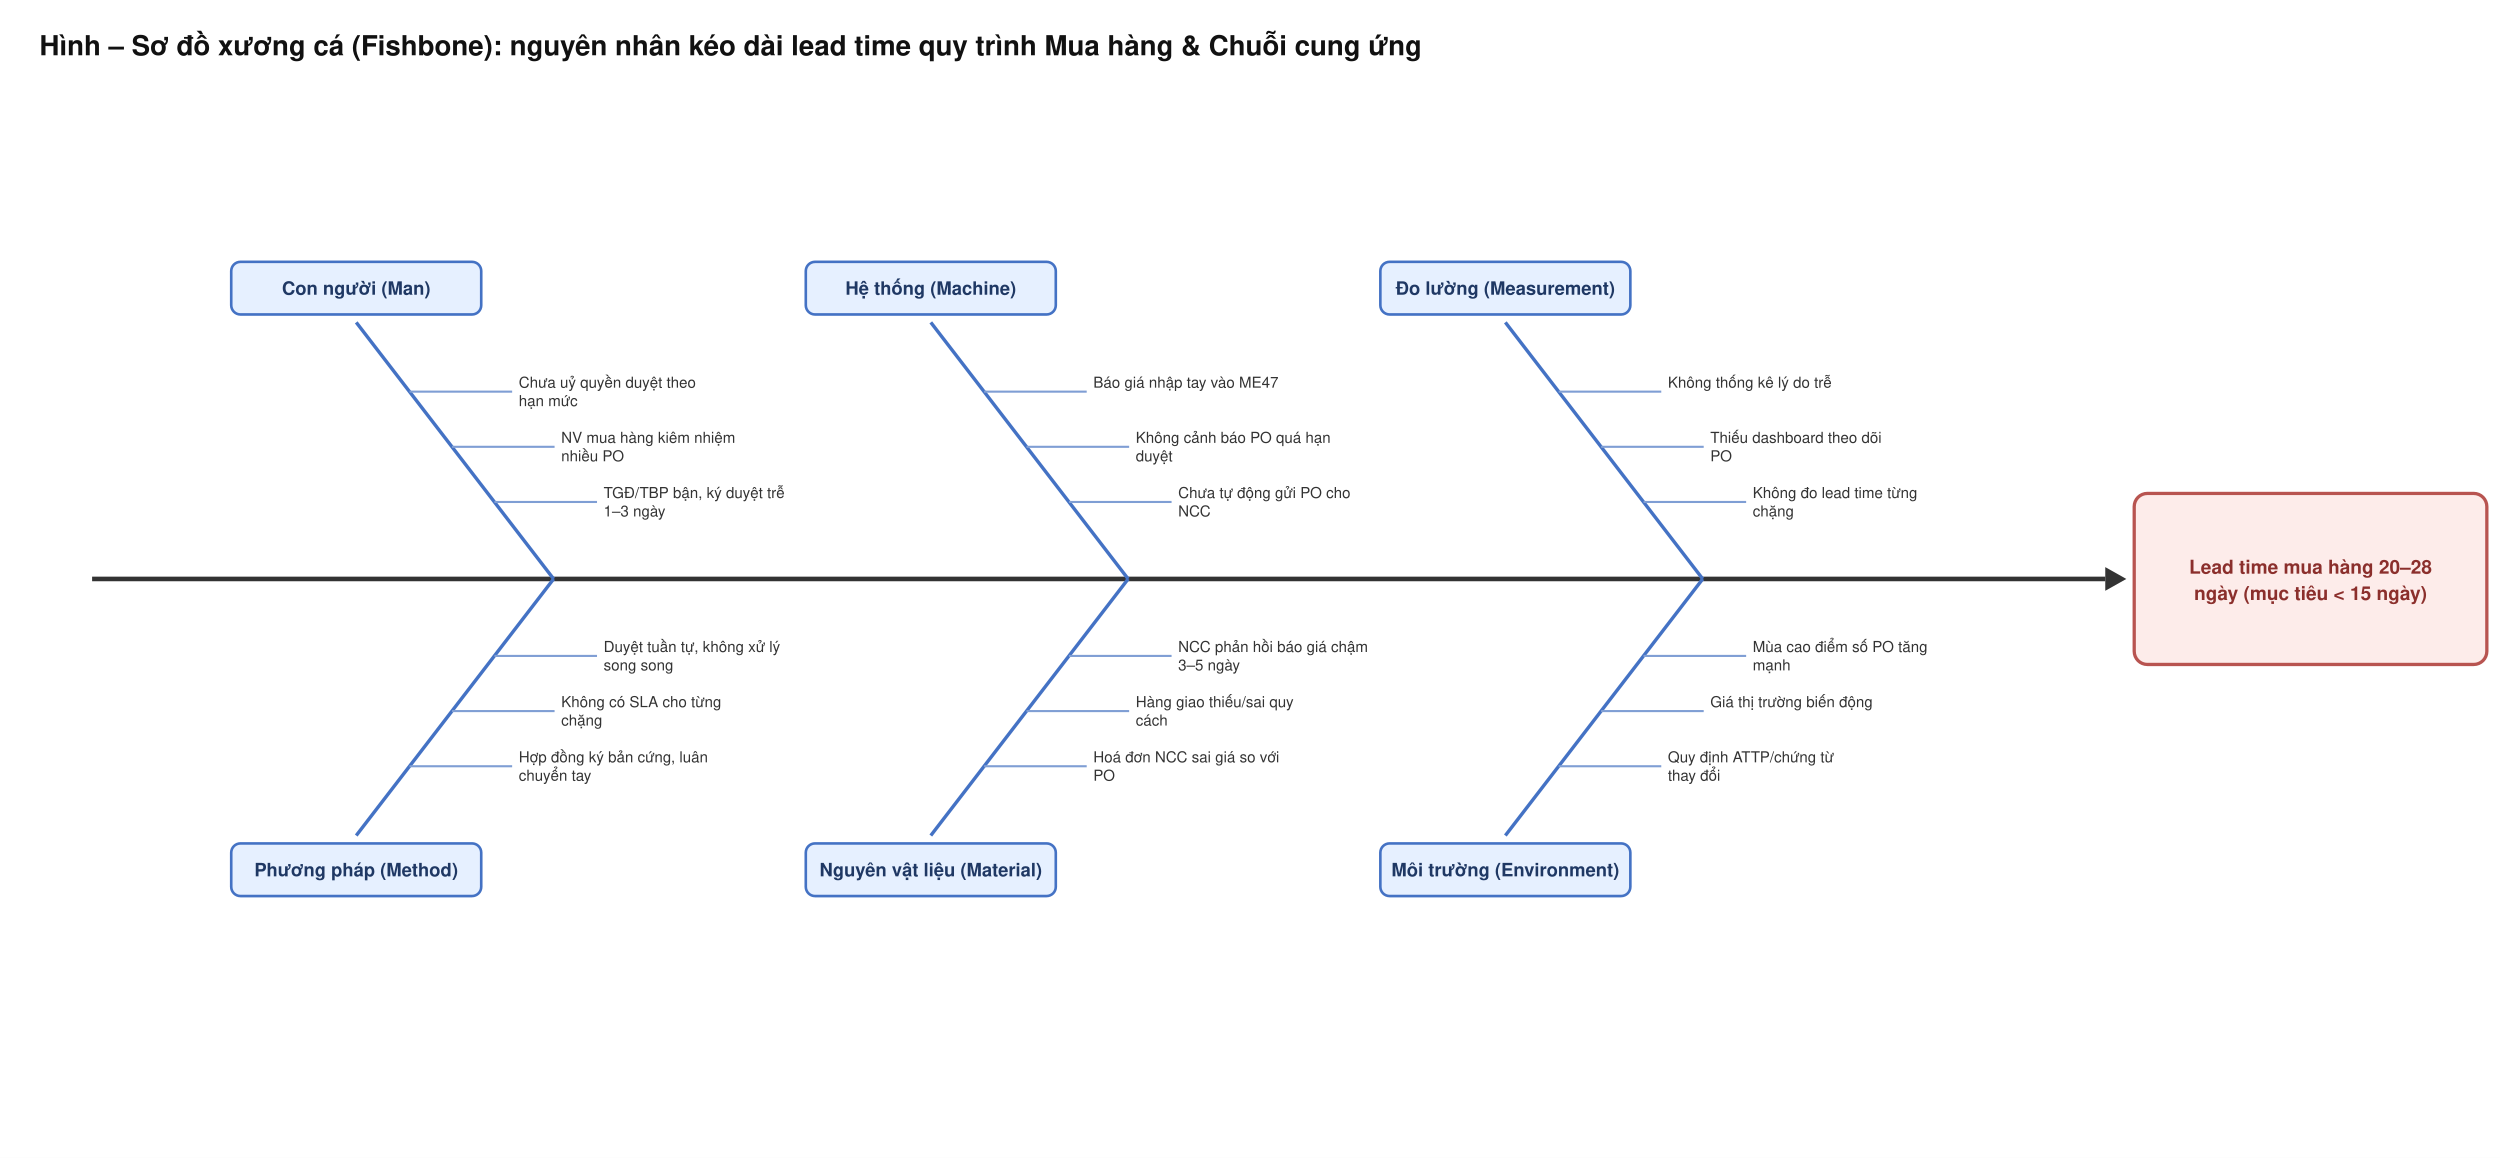
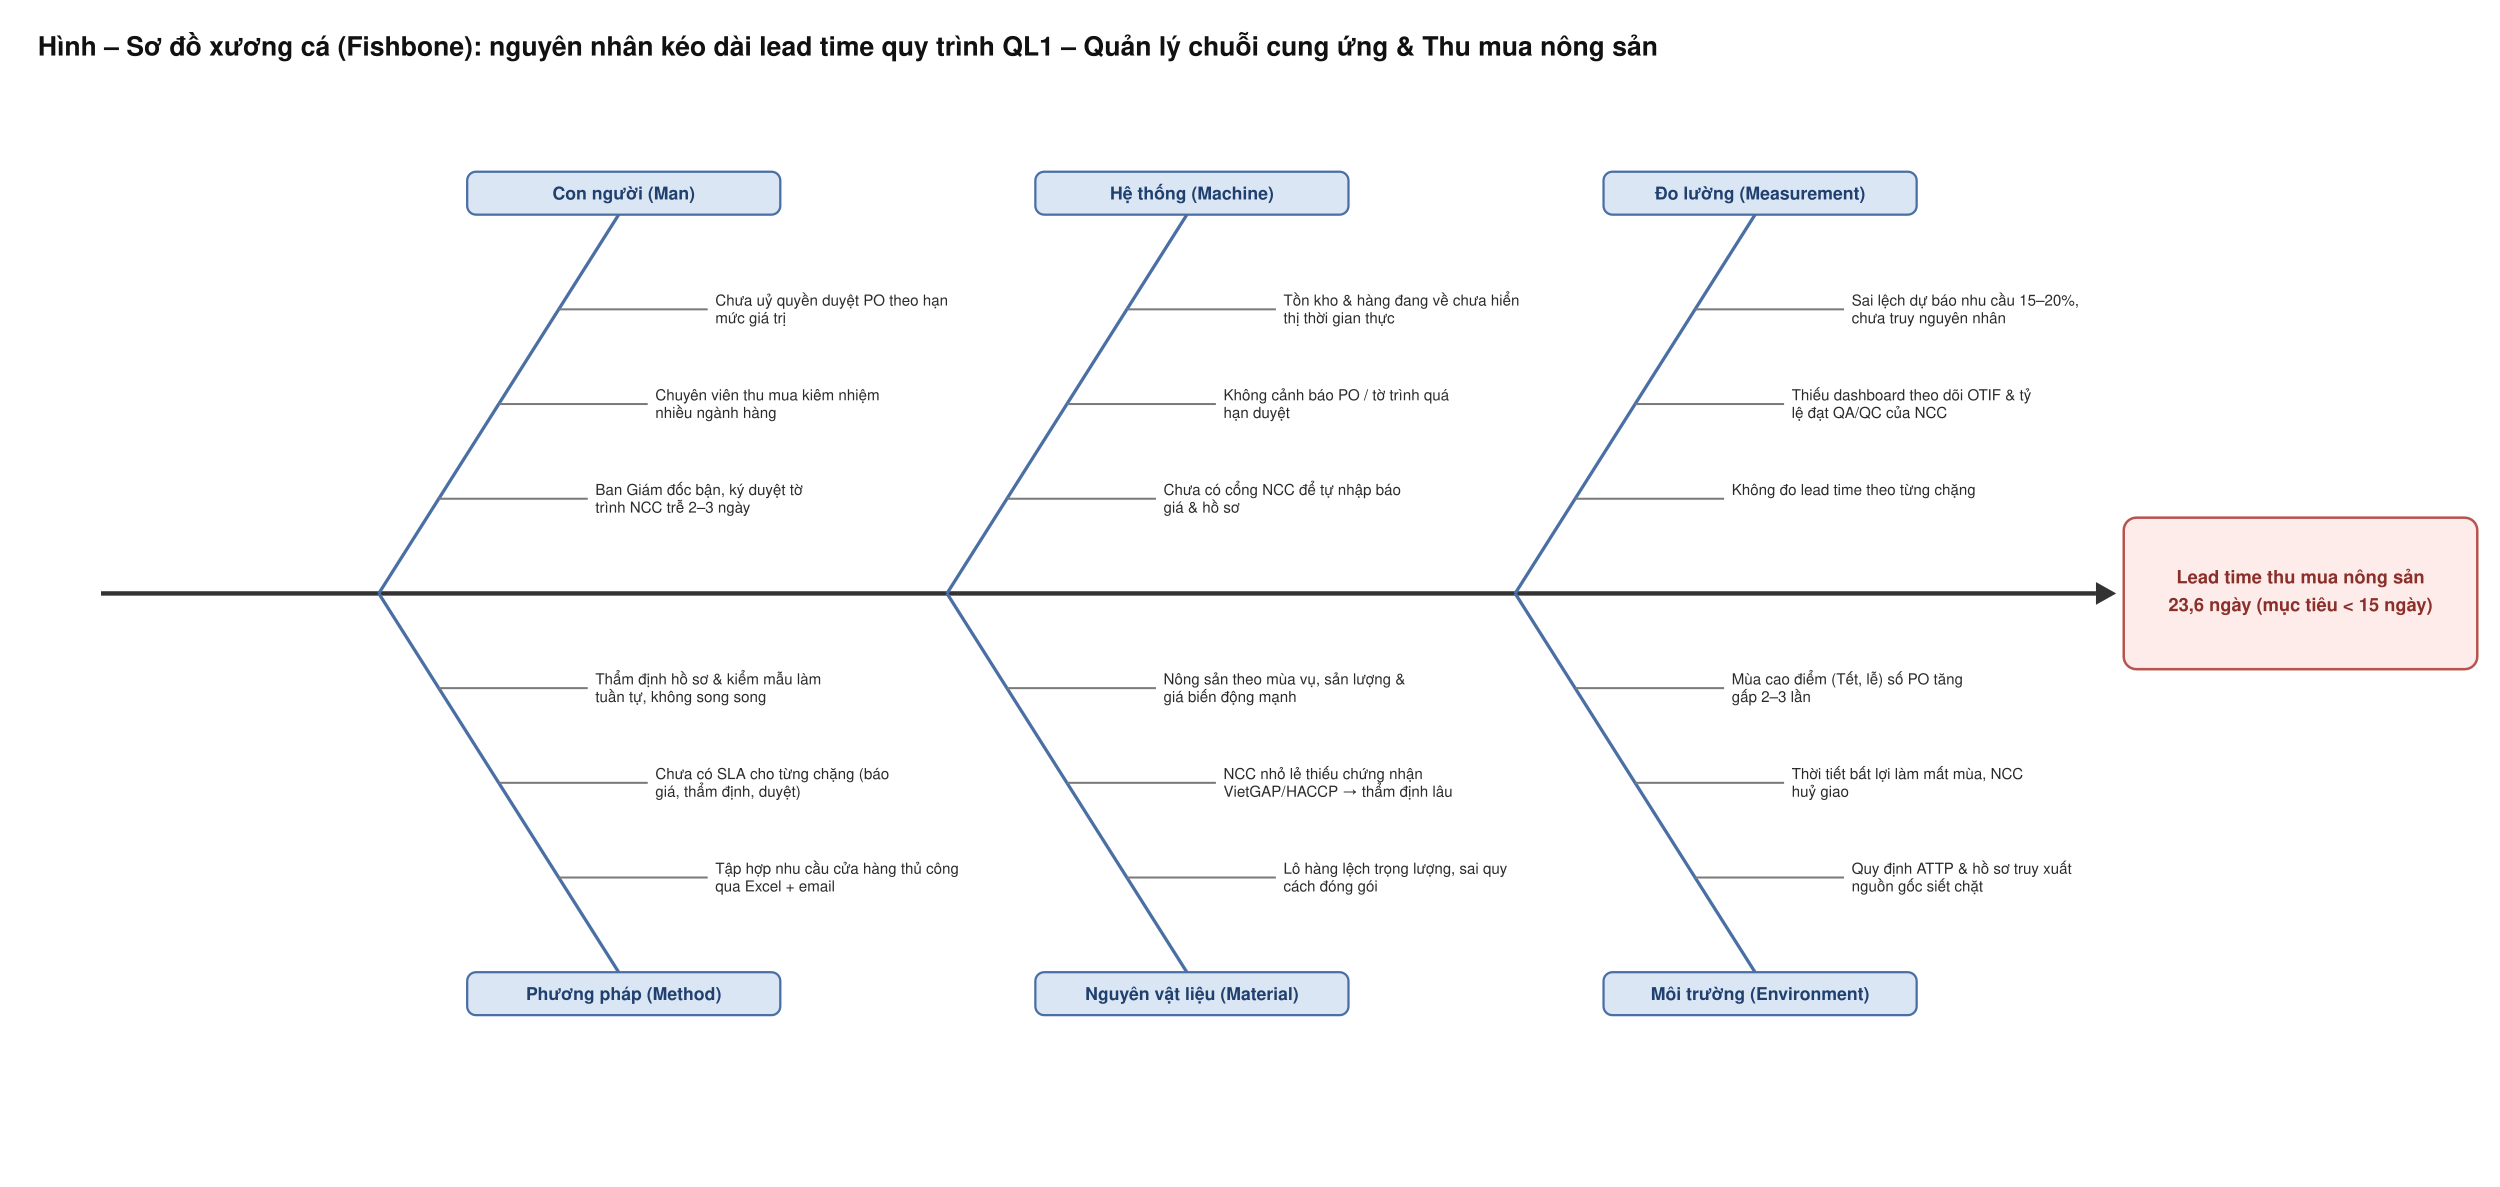
- <svg xmlns="http://www.w3.org/2000/svg" width="1900" height="880" viewBox="0 0 1900 880" font-family="Helvetica, Arial, sans-serif">
-   <rect width="1900" height="880" fill="#ffffff" />
-   <text x="30" y="42" font-size="21" font-weight="bold" fill="#111">Hình – Sơ đồ xương cá (Fishbone): nguyên nhân kéo dài lead time quy trình Mua hàng &amp; Chuỗi cung ứng</text>
-   <line x1="70" y1="440.0" x2="1600" y2="440.0" stroke="#333" stroke-width="3.5" />
-   <polygon points="1600,431.0 1616,440.0 1600,449.0" fill="#333" />
-   <rect x="1622" y="375.0" width="268" height="130" rx="10" fill="#fdecea" stroke="#b85450" stroke-width="2.5" />
-   <text x="1756.0" y="436.0" font-size="14.5" font-weight="bold" fill="#8b2f2c" text-anchor="middle">Lead time mua hàng 20–28</text>
-   <text x="1756.0" y="456.0" font-size="14.5" font-weight="bold" fill="#8b2f2c" text-anchor="middle">ngày (mục tiêu &lt; 15 ngày)</text>
-   <line x1="420.733" y1="440.0" x2="270.733" y2="245.0" stroke="#4472c4" stroke-width="2.6" />
-   <rect x="175.733" y="199.0" width="190" height="40" rx="7" fill="#e6f0ff" stroke="#4472c4" stroke-width="2" />
-   <text x="270.733" y="224.0" font-size="14" font-weight="bold" fill="#1f3864" text-anchor="middle">Con người (Man)</text>
-   <line x1="375.733" y1="381.5" x2="453.733" y2="381.5" stroke="#7f9ed4" stroke-width="1.6" />
-   <text x="458.733" y="378.5" font-size="11.5" fill="#333">TGĐ/TBP bận, ký duyệt trễ</text>
-   <text x="458.733" y="392.5" font-size="11.5" fill="#333">1–3 ngày</text>
-   <line x1="343.483" y1="339.575" x2="421.483" y2="339.575" stroke="#7f9ed4" stroke-width="1.6" />
-   <text x="426.483" y="336.575" font-size="11.5" fill="#333">NV mua hàng kiêm nhiệm</text>
-   <text x="426.483" y="350.575" font-size="11.5" fill="#333">nhiều PO</text>
-   <line x1="311.233" y1="297.65" x2="389.233" y2="297.65" stroke="#7f9ed4" stroke-width="1.6" />
-   <text x="394.233" y="294.65" font-size="11.5" fill="#333">Chưa uỷ quyền duyệt theo</text>
-   <text x="394.233" y="308.65" font-size="11.5" fill="#333">hạn mức</text>
-   <line x1="420.733" y1="440.0" x2="270.733" y2="635.0" stroke="#4472c4" stroke-width="2.6" />
-   <rect x="175.733" y="641.0" width="190" height="40" rx="7" fill="#e6f0ff" stroke="#4472c4" stroke-width="2" />
-   <text x="270.733" y="666.0" font-size="14" font-weight="bold" fill="#1f3864" text-anchor="middle">Phương pháp (Method)</text>
-   <line x1="375.733" y1="498.5" x2="453.733" y2="498.5" stroke="#7f9ed4" stroke-width="1.6" />
-   <text x="458.733" y="495.5" font-size="11.5" fill="#333">Duyệt tuần tự, không xử lý</text>
-   <text x="458.733" y="509.5" font-size="11.5" fill="#333">song song</text>
-   <line x1="343.483" y1="540.425" x2="421.483" y2="540.425" stroke="#7f9ed4" stroke-width="1.6" />
-   <text x="426.483" y="537.425" font-size="11.5" fill="#333">Không có SLA cho từng</text>
-   <text x="426.483" y="551.425" font-size="11.5" fill="#333">chặng</text>
-   <line x1="311.233" y1="582.35" x2="389.233" y2="582.35" stroke="#7f9ed4" stroke-width="1.6" />
-   <text x="394.233" y="579.35" font-size="11.5" fill="#333">Hợp đồng ký bản cứng, luân</text>
-   <text x="394.233" y="593.35" font-size="11.5" fill="#333">chuyển tay</text>
-   <line x1="857.4" y1="440.0" x2="707.4" y2="245.0" stroke="#4472c4" stroke-width="2.6" />
-   <rect x="612.4" y="199.0" width="190" height="40" rx="7" fill="#e6f0ff" stroke="#4472c4" stroke-width="2" />
-   <text x="707.4" y="224.0" font-size="14" font-weight="bold" fill="#1f3864" text-anchor="middle">Hệ thống (Machine)</text>
-   <line x1="812.4" y1="381.5" x2="890.4" y2="381.5" stroke="#7f9ed4" stroke-width="1.6" />
-   <text x="895.4" y="378.5" font-size="11.5" fill="#333">Chưa tự động gửi PO cho</text>
-   <text x="895.4" y="392.5" font-size="11.5" fill="#333">NCC</text>
-   <line x1="780.15" y1="339.575" x2="858.15" y2="339.575" stroke="#7f9ed4" stroke-width="1.6" />
-   <text x="863.15" y="336.575" font-size="11.5" fill="#333">Không cảnh báo PO quá hạn</text>
-   <text x="863.15" y="350.575" font-size="11.5" fill="#333">duyệt</text>
-   <line x1="747.9" y1="297.65" x2="825.9" y2="297.65" stroke="#7f9ed4" stroke-width="1.6" />
-   <text x="830.9" y="294.65" font-size="11.5" fill="#333">Báo giá nhập tay vào ME47</text>
-   <line x1="857.4" y1="440.0" x2="707.4" y2="635.0" stroke="#4472c4" stroke-width="2.6" />
-   <rect x="612.4" y="641.0" width="190" height="40" rx="7" fill="#e6f0ff" stroke="#4472c4" stroke-width="2" />
-   <text x="707.4" y="666.0" font-size="14" font-weight="bold" fill="#1f3864" text-anchor="middle">Nguyên vật liệu (Material)</text>
-   <line x1="812.4" y1="498.5" x2="890.4" y2="498.5" stroke="#7f9ed4" stroke-width="1.6" />
-   <text x="895.4" y="495.5" font-size="11.5" fill="#333">NCC phản hồi báo giá chậm</text>
-   <text x="895.4" y="509.5" font-size="11.5" fill="#333">3–5 ngày</text>
-   <line x1="780.15" y1="540.425" x2="858.15" y2="540.425" stroke="#7f9ed4" stroke-width="1.6" />
-   <text x="863.15" y="537.425" font-size="11.5" fill="#333">Hàng giao thiếu/sai quy</text>
-   <text x="863.15" y="551.425" font-size="11.5" fill="#333">cách</text>
-   <line x1="747.9" y1="582.35" x2="825.9" y2="582.35" stroke="#7f9ed4" stroke-width="1.6" />
-   <text x="830.9" y="579.35" font-size="11.5" fill="#333">Hoá đơn NCC sai giá so với</text>
-   <text x="830.9" y="593.35" font-size="11.5" fill="#333">PO</text>
-   <line x1="1294.067" y1="440.0" x2="1144.067" y2="245.0" stroke="#4472c4" stroke-width="2.6" />
-   <rect x="1049.067" y="199.0" width="190" height="40" rx="7" fill="#e6f0ff" stroke="#4472c4" stroke-width="2" />
-   <text x="1144.067" y="224.0" font-size="14" font-weight="bold" fill="#1f3864" text-anchor="middle">Đo lường (Measurement)</text>
-   <line x1="1249.067" y1="381.5" x2="1327.067" y2="381.5" stroke="#7f9ed4" stroke-width="1.6" />
-   <text x="1332.067" y="378.5" font-size="11.5" fill="#333">Không đo lead time từng</text>
-   <text x="1332.067" y="392.5" font-size="11.5" fill="#333">chặng</text>
-   <line x1="1216.817" y1="339.575" x2="1294.817" y2="339.575" stroke="#7f9ed4" stroke-width="1.6" />
-   <text x="1299.817" y="336.575" font-size="11.5" fill="#333">Thiếu dashboard theo dõi</text>
-   <text x="1299.817" y="350.575" font-size="11.5" fill="#333">PO</text>
-   <line x1="1184.567" y1="297.65" x2="1262.567" y2="297.65" stroke="#7f9ed4" stroke-width="1.6" />
-   <text x="1267.567" y="294.65" font-size="11.5" fill="#333">Không thống kê lý do trễ</text>
-   <line x1="1294.067" y1="440.0" x2="1144.067" y2="635.0" stroke="#4472c4" stroke-width="2.6" />
-   <rect x="1049.067" y="641.0" width="190" height="40" rx="7" fill="#e6f0ff" stroke="#4472c4" stroke-width="2" />
-   <text x="1144.067" y="666.0" font-size="14" font-weight="bold" fill="#1f3864" text-anchor="middle">Môi trường (Environment)</text>
-   <line x1="1249.067" y1="498.5" x2="1327.067" y2="498.5" stroke="#7f9ed4" stroke-width="1.6" />
-   <text x="1332.067" y="495.5" font-size="11.5" fill="#333">Mùa cao điểm số PO tăng</text>
-   <text x="1332.067" y="509.5" font-size="11.5" fill="#333">mạnh</text>
-   <line x1="1216.817" y1="540.425" x2="1294.817" y2="540.425" stroke="#7f9ed4" stroke-width="1.6" />
-   <text x="1299.817" y="537.425" font-size="11.5" fill="#333">Giá thị trường biến động</text>
-   <line x1="1184.567" y1="582.35" x2="1262.567" y2="582.35" stroke="#7f9ed4" stroke-width="1.6" />
-   <text x="1267.567" y="579.35" font-size="11.5" fill="#333">Quy định ATTP/chứng từ</text>
-   <text x="1267.567" y="593.35" font-size="11.5" fill="#333">thay đổi</text>
+ <svg xmlns="http://www.w3.org/2000/svg" width="1980" height="940" viewBox="0 0 1980 940" font-family="Helvetica, Arial, sans-serif">
+   <rect width="1980" height="940" fill="#ffffff" />
+   <text x="30" y="44" font-size="21" font-weight="bold" fill="#111">Hình – Sơ đồ xương cá (Fishbone): nguyên nhân kéo dài lead time quy trình QL1 – Quản lý chuỗi cung ứng &amp; Thu mua nông sản</text>
+   <line x1="80" y1="470" x2="1660" y2="470" stroke="#333" stroke-width="3.5" />
+   <polygon points="1660,461 1676,470 1660,479" fill="#333" />
+   <rect x="1682" y="410" width="280" height="120" rx="10" fill="#fdecea" stroke="#b85450" stroke-width="2" />
+   <text x="1822" y="462" font-size="14.5" font-weight="bold" text-anchor="middle" fill="#8b2f2a">Lead time thu mua nông sản</text>
+   <text x="1822" y="484" font-size="14.5" font-weight="bold" text-anchor="middle" fill="#8b2f2a">23,6 ngày (mục tiêu &lt; 15 ngày)</text>
+   <line x1="300" y1="470" x2="490" y2="170" stroke="#4a6fa5" stroke-width="2.6" />
+   <rect x="370" y="136" width="248" height="34" rx="7" fill="#dbe6f5" stroke="#4a6fa5" stroke-width="1.8" />
+   <text x="494" y="158" font-size="14" font-weight="bold" text-anchor="middle" fill="#20406e">Con người (Man)</text>
+   <line x1="347.5" y1="395.0" x2="465.5" y2="395.0" stroke="#7a7a7a" stroke-width="1.6" />
+   <text x="471.5" y="392.0" font-size="12" fill="#2b2b2b">Ban Giám đốc bận, ký duyệt tờ</text>
+   <text x="471.5" y="406.0" font-size="12" fill="#2b2b2b">trình NCC trễ 2–3 ngày</text>
+   <line x1="395.0" y1="320.0" x2="513.0" y2="320.0" stroke="#7a7a7a" stroke-width="1.6" />
+   <text x="519.0" y="317.0" font-size="12" fill="#2b2b2b">Chuyên viên thu mua kiêm nhiệm</text>
+   <text x="519.0" y="331.0" font-size="12" fill="#2b2b2b">nhiều ngành hàng</text>
+   <line x1="442.5" y1="245.0" x2="560.5" y2="245.0" stroke="#7a7a7a" stroke-width="1.6" />
+   <text x="566.5" y="242.0" font-size="12" fill="#2b2b2b">Chưa uỷ quyền duyệt PO theo hạn</text>
+   <text x="566.5" y="256.0" font-size="12" fill="#2b2b2b">mức giá trị</text>
+   <line x1="300" y1="470" x2="490" y2="770" stroke="#4a6fa5" stroke-width="2.6" />
+   <rect x="370" y="770" width="248" height="34" rx="7" fill="#dbe6f5" stroke="#4a6fa5" stroke-width="1.8" />
+   <text x="494" y="792" font-size="14" font-weight="bold" text-anchor="middle" fill="#20406e">Phương pháp (Method)</text>
+   <line x1="347.5" y1="545.0" x2="465.5" y2="545.0" stroke="#7a7a7a" stroke-width="1.6" />
+   <text x="471.5" y="542.0" font-size="12" fill="#2b2b2b">Thẩm định hồ sơ &amp; kiểm mẫu làm</text>
+   <text x="471.5" y="556.0" font-size="12" fill="#2b2b2b">tuần tự, không song song</text>
+   <line x1="395.0" y1="620.0" x2="513.0" y2="620.0" stroke="#7a7a7a" stroke-width="1.6" />
+   <text x="519.0" y="617.0" font-size="12" fill="#2b2b2b">Chưa có SLA cho từng chặng (báo</text>
+   <text x="519.0" y="631.0" font-size="12" fill="#2b2b2b">giá, thẩm định, duyệt)</text>
+   <line x1="442.5" y1="695.0" x2="560.5" y2="695.0" stroke="#7a7a7a" stroke-width="1.6" />
+   <text x="566.5" y="692.0" font-size="12" fill="#2b2b2b">Tập hợp nhu cầu cửa hàng thủ công</text>
+   <text x="566.5" y="706.0" font-size="12" fill="#2b2b2b">qua Excel + email</text>
+   <line x1="750" y1="470" x2="940" y2="170" stroke="#4a6fa5" stroke-width="2.6" />
+   <rect x="820" y="136" width="248" height="34" rx="7" fill="#dbe6f5" stroke="#4a6fa5" stroke-width="1.8" />
+   <text x="944" y="158" font-size="14" font-weight="bold" text-anchor="middle" fill="#20406e">Hệ thống (Machine)</text>
+   <line x1="797.5" y1="395.0" x2="915.5" y2="395.0" stroke="#7a7a7a" stroke-width="1.6" />
+   <text x="921.5" y="392.0" font-size="12" fill="#2b2b2b">Chưa có cổng NCC để tự nhập báo</text>
+   <text x="921.5" y="406.0" font-size="12" fill="#2b2b2b">giá &amp; hồ sơ</text>
+   <line x1="845.0" y1="320.0" x2="963.0" y2="320.0" stroke="#7a7a7a" stroke-width="1.6" />
+   <text x="969.0" y="317.0" font-size="12" fill="#2b2b2b">Không cảnh báo PO / tờ trình quá</text>
+   <text x="969.0" y="331.0" font-size="12" fill="#2b2b2b">hạn duyệt</text>
+   <line x1="892.5" y1="245.0" x2="1010.5" y2="245.0" stroke="#7a7a7a" stroke-width="1.6" />
+   <text x="1016.5" y="242.0" font-size="12" fill="#2b2b2b">Tồn kho &amp; hàng đang về chưa hiển</text>
+   <text x="1016.5" y="256.0" font-size="12" fill="#2b2b2b">thị thời gian thực</text>
+   <line x1="750" y1="470" x2="940" y2="770" stroke="#4a6fa5" stroke-width="2.6" />
+   <rect x="820" y="770" width="248" height="34" rx="7" fill="#dbe6f5" stroke="#4a6fa5" stroke-width="1.8" />
+   <text x="944" y="792" font-size="14" font-weight="bold" text-anchor="middle" fill="#20406e">Nguyên vật liệu (Material)</text>
+   <line x1="797.5" y1="545.0" x2="915.5" y2="545.0" stroke="#7a7a7a" stroke-width="1.6" />
+   <text x="921.5" y="542.0" font-size="12" fill="#2b2b2b">Nông sản theo mùa vụ, sản lượng &amp;</text>
+   <text x="921.5" y="556.0" font-size="12" fill="#2b2b2b">giá biến động mạnh</text>
+   <line x1="845.0" y1="620.0" x2="963.0" y2="620.0" stroke="#7a7a7a" stroke-width="1.6" />
+   <text x="969.0" y="617.0" font-size="12" fill="#2b2b2b">NCC nhỏ lẻ thiếu chứng nhận</text>
+   <text x="969.0" y="631.0" font-size="12" fill="#2b2b2b">VietGAP/HACCP → thẩm định lâu</text>
+   <line x1="892.5" y1="695.0" x2="1010.5" y2="695.0" stroke="#7a7a7a" stroke-width="1.6" />
+   <text x="1016.5" y="692.0" font-size="12" fill="#2b2b2b">Lô hàng lệch trọng lượng, sai quy</text>
+   <text x="1016.5" y="706.0" font-size="12" fill="#2b2b2b">cách đóng gói</text>
+   <line x1="1200" y1="470" x2="1390" y2="170" stroke="#4a6fa5" stroke-width="2.6" />
+   <rect x="1270" y="136" width="248" height="34" rx="7" fill="#dbe6f5" stroke="#4a6fa5" stroke-width="1.8" />
+   <text x="1394" y="158" font-size="14" font-weight="bold" text-anchor="middle" fill="#20406e">Đo lường (Measurement)</text>
+   <line x1="1247.5" y1="395.0" x2="1365.5" y2="395.0" stroke="#7a7a7a" stroke-width="1.6" />
+   <text x="1371.5" y="392.0" font-size="12" fill="#2b2b2b">Không đo lead time theo từng chặng</text>
+   <line x1="1295.0" y1="320.0" x2="1413.0" y2="320.0" stroke="#7a7a7a" stroke-width="1.6" />
+   <text x="1419.0" y="317.0" font-size="12" fill="#2b2b2b">Thiếu dashboard theo dõi OTIF &amp; tỷ</text>
+   <text x="1419.0" y="331.0" font-size="12" fill="#2b2b2b">lệ đạt QA/QC của NCC</text>
+   <line x1="1342.5" y1="245.0" x2="1460.5" y2="245.0" stroke="#7a7a7a" stroke-width="1.6" />
+   <text x="1466.5" y="242.0" font-size="12" fill="#2b2b2b">Sai lệch dự báo nhu cầu 15–20%,</text>
+   <text x="1466.5" y="256.0" font-size="12" fill="#2b2b2b">chưa truy nguyên nhân</text>
+   <line x1="1200" y1="470" x2="1390" y2="770" stroke="#4a6fa5" stroke-width="2.6" />
+   <rect x="1270" y="770" width="248" height="34" rx="7" fill="#dbe6f5" stroke="#4a6fa5" stroke-width="1.8" />
+   <text x="1394" y="792" font-size="14" font-weight="bold" text-anchor="middle" fill="#20406e">Môi trường (Environment)</text>
+   <line x1="1247.5" y1="545.0" x2="1365.5" y2="545.0" stroke="#7a7a7a" stroke-width="1.6" />
+   <text x="1371.5" y="542.0" font-size="12" fill="#2b2b2b">Mùa cao điểm (Tết, lễ) số PO tăng</text>
+   <text x="1371.5" y="556.0" font-size="12" fill="#2b2b2b">gấp 2–3 lần</text>
+   <line x1="1295.0" y1="620.0" x2="1413.0" y2="620.0" stroke="#7a7a7a" stroke-width="1.6" />
+   <text x="1419.0" y="617.0" font-size="12" fill="#2b2b2b">Thời tiết bất lợi làm mất mùa, NCC</text>
+   <text x="1419.0" y="631.0" font-size="12" fill="#2b2b2b">huỷ giao</text>
+   <line x1="1342.5" y1="695.0" x2="1460.5" y2="695.0" stroke="#7a7a7a" stroke-width="1.6" />
+   <text x="1466.5" y="692.0" font-size="12" fill="#2b2b2b">Quy định ATTP &amp; hồ sơ truy xuất</text>
+   <text x="1466.5" y="706.0" font-size="12" fill="#2b2b2b">nguồn gốc siết chặt</text>
</svg>
